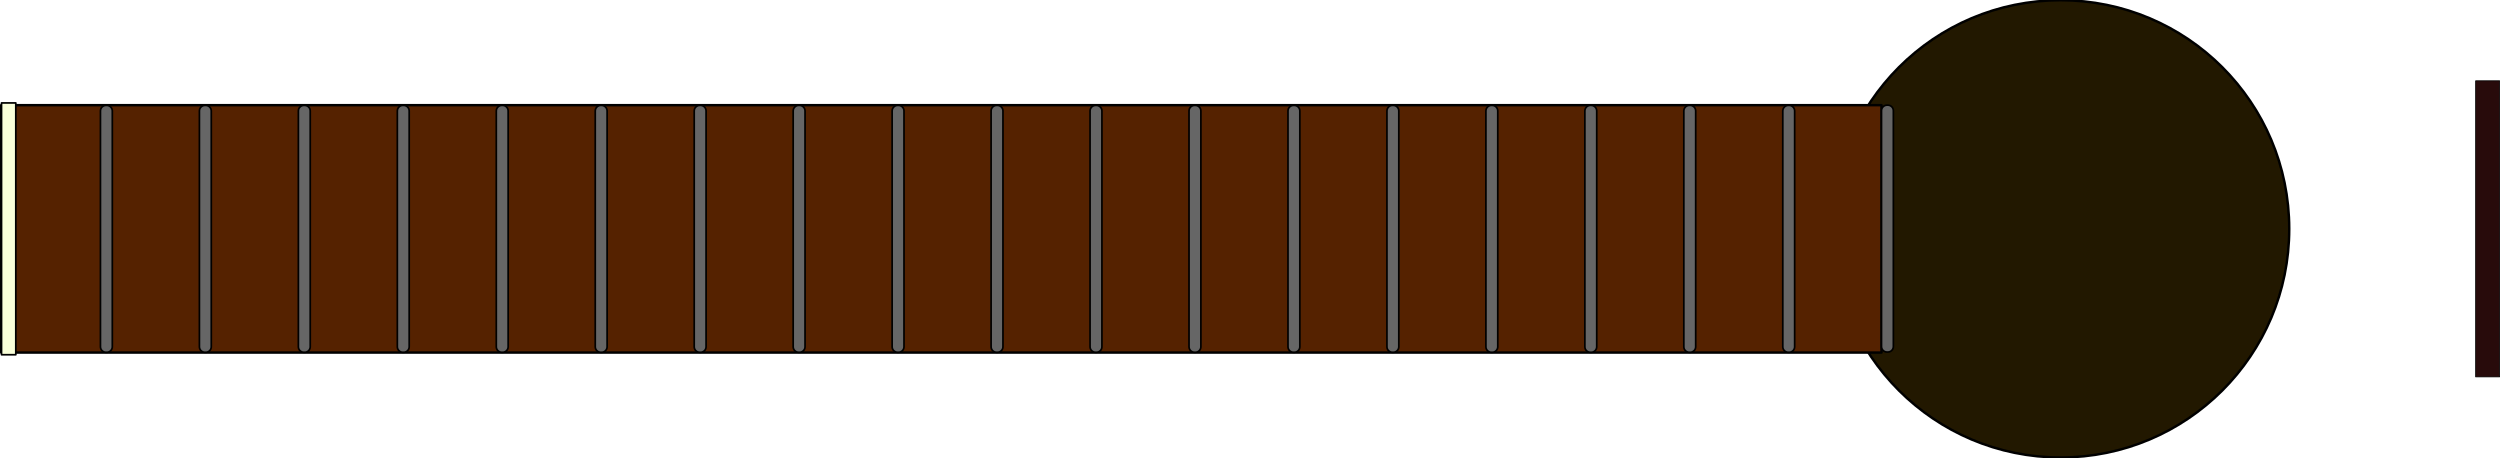
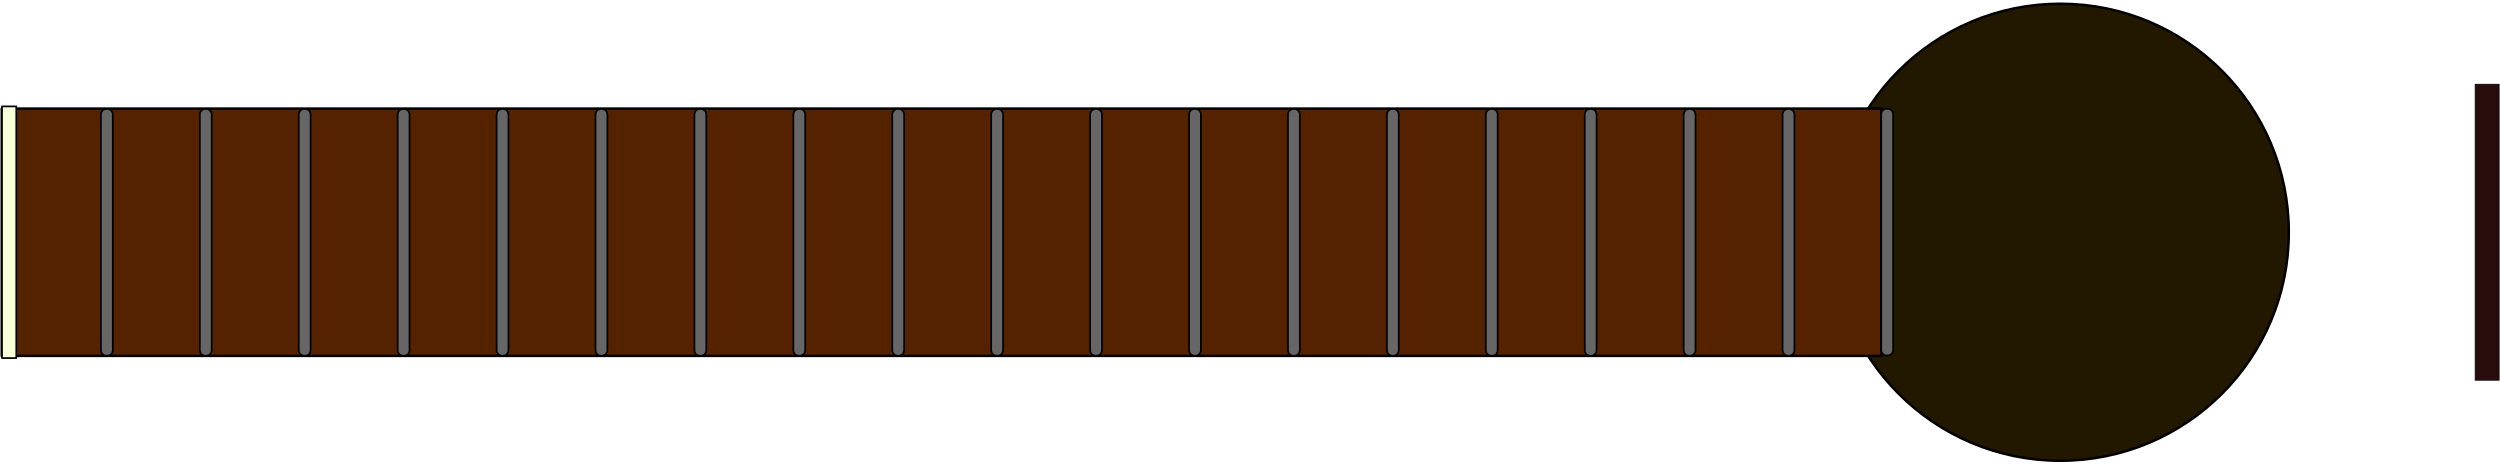
- <svg xmlns="http://www.w3.org/2000/svg" width="1336.807mm" height="244.74mm" viewBox="0 0 1336.807 244.74" version="1.1" id="svg8">
+ <svg xmlns="http://www.w3.org/2000/svg" width="5054.501" height="939.102" viewBox="0 0 1337.336 248.471" version="1.1" id="svg8">
  <defs id="defs2" />
-   <g id="layer1" transform="translate(381.567,-74.27233)">
-     <ellipse style="fill:#221800;fill-opacity:1;stroke:#000000;stroke-width:1.323;stroke-linecap:round;stroke-linejoin:round;stroke-miterlimit:4;stroke-dasharray:none;stroke-dashoffset:0;stroke-opacity:1" id="path1031" cx="720.29" cy="196.642" rx="122.251" ry="122.251" />
-     <path id="rect833" style="fill:#552200;stroke:#000000;stroke-width:1.323;stroke-linejoin:round;stroke-miterlimit:4;stroke-dasharray:none;stroke-opacity:1" d="M -380.906,130.496 H 624.511 V 262.788 H -380.906 Z" />
-     <rect style="fill:#f9ffd9;fill-opacity:1;stroke:#000000;stroke-width:0.926;stroke-linecap:round;stroke-linejoin:round;stroke-miterlimit:4;stroke-dasharray:none;stroke-dashoffset:0;stroke-opacity:1" id="rect835-8-5" width="7.641" height="134.641" x="-380.757" y="129.322" ry="0" />
-     <rect style="fill:#280b0b;fill-opacity:1;stroke:#000000;stroke-width:0.417;stroke-linecap:round;stroke-linejoin:round;stroke-miterlimit:4;stroke-dasharray:none;stroke-dashoffset:0;stroke-opacity:1" id="rect835-8-5-3" width="12.813" height="158.333" x="942.219" y="117.475" ry="0" />
+   <g id="layer1" transform="translate(381.8316,-72.33988)">
+     <ellipse style="fill:#221800;fill-opacity:1;stroke:#000000;stroke-width:1.323;stroke-linecap:round;stroke-linejoin:round;stroke-miterlimit:4;stroke-dasharray:none;stroke-dashoffset:0;stroke-opacity:1" id="path1031" cx="720.29" cy="196.575" rx="122.251" ry="122.251" />
+     <path id="rect833" style="fill:#552200;stroke:#000000;stroke-width:1.323;stroke-linejoin:round;stroke-miterlimit:4;stroke-dasharray:none;stroke-opacity:1" d="M -380.906,130.429 H 624.511 V 262.721 H -380.906 Z" />
+     <rect style="fill:#f9ffd9;fill-opacity:1;stroke:#000000;stroke-width:0.926;stroke-linecap:round;stroke-linejoin:round;stroke-miterlimit:4;stroke-dasharray:none;stroke-dashoffset:0;stroke-opacity:1" id="rect835-8-5" width="7.641" height="134.641" x="-380.757" y="129.255" ry="0" />
+     <rect style="fill:#280b0b;fill-opacity:1;stroke:#000000;stroke-width:0.417;stroke-linecap:round;stroke-linejoin:round;stroke-miterlimit:4;stroke-dasharray:none;stroke-dashoffset:0;stroke-opacity:1" id="rect835-8-5-3" width="12.813" height="158.333" x="942.219" y="117.408" ry="0" />
    <g id="g873" style="fill:#666666;fill-opacity:1;stroke:#000000;stroke-width:0.926;stroke-miterlimit:4;stroke-dasharray:none;stroke-opacity:1">
      <rect style="fill:#666666;fill-opacity:1;stroke:#000000;stroke-width:0.926;stroke-linecap:round;stroke-linejoin:round;stroke-miterlimit:4;stroke-dasharray:none;stroke-dashoffset:0;stroke-opacity:1" id="rect835-8" width="6.347" height="132.024" x="-327.855" y="130.63" ry="2.95" />
      <rect style="fill:#666666;fill-opacity:1;stroke:#000000;stroke-width:0.926;stroke-linecap:round;stroke-linejoin:round;stroke-miterlimit:4;stroke-dasharray:none;stroke-dashoffset:0;stroke-opacity:1" id="rect835-8-4" width="6.347" height="132.024" x="-274.938" y="130.63" ry="2.95" />
      <rect style="fill:#666666;fill-opacity:1;stroke:#000000;stroke-width:0.926;stroke-linecap:round;stroke-linejoin:round;stroke-miterlimit:4;stroke-dasharray:none;stroke-dashoffset:0;stroke-opacity:1" id="rect835-8-4-1" width="6.347" height="132.024" x="-222.022" y="130.63" ry="2.95" />
      <rect style="fill:#666666;fill-opacity:1;stroke:#000000;stroke-width:0.926;stroke-linecap:round;stroke-linejoin:round;stroke-miterlimit:4;stroke-dasharray:none;stroke-dashoffset:0;stroke-opacity:1" id="rect835-8-4-0" width="6.347" height="132.024" x="-169.105" y="130.63" ry="2.95" />
      <rect style="fill:#666666;fill-opacity:1;stroke:#000000;stroke-width:0.926;stroke-linecap:round;stroke-linejoin:round;stroke-miterlimit:4;stroke-dasharray:none;stroke-dashoffset:0;stroke-opacity:1" id="rect835-8-4-5" width="6.347" height="132.024" x="-116.188" y="130.63" ry="2.95" />
      <rect style="fill:#666666;fill-opacity:1;stroke:#000000;stroke-width:0.926;stroke-linecap:round;stroke-linejoin:round;stroke-miterlimit:4;stroke-dasharray:none;stroke-dashoffset:0;stroke-opacity:1" id="rect835-8-4-56" width="6.347" height="132.024" x="-63.272" y="130.63" ry="2.95" />
      <rect style="fill:#666666;fill-opacity:1;stroke:#000000;stroke-width:0.926;stroke-linecap:round;stroke-linejoin:round;stroke-miterlimit:4;stroke-dasharray:none;stroke-dashoffset:0;stroke-opacity:1" id="rect835-8-4-8" width="6.347" height="132.024" x="-10.355" y="130.63" ry="2.95" />
      <rect style="fill:#666666;fill-opacity:1;stroke:#000000;stroke-width:0.926;stroke-linecap:round;stroke-linejoin:round;stroke-miterlimit:4;stroke-dasharray:none;stroke-dashoffset:0;stroke-opacity:1" id="rect835-8-4-4" width="6.347" height="132.024" x="42.562" y="130.63" ry="2.95" />
      <rect style="fill:#666666;fill-opacity:1;stroke:#000000;stroke-width:0.926;stroke-linecap:round;stroke-linejoin:round;stroke-miterlimit:4;stroke-dasharray:none;stroke-dashoffset:0;stroke-opacity:1" id="rect835-8-4-9" width="6.347" height="132.024" x="95.478" y="130.63" ry="2.95" />
      <rect style="fill:#666666;fill-opacity:1;stroke:#000000;stroke-width:0.926;stroke-linecap:round;stroke-linejoin:round;stroke-miterlimit:4;stroke-dasharray:none;stroke-dashoffset:0;stroke-opacity:1" id="rect835-8-4-7" width="6.347" height="132.024" x="148.395" y="130.63" ry="2.95" />
      <rect style="fill:#666666;fill-opacity:1;stroke:#000000;stroke-width:0.926;stroke-linecap:round;stroke-linejoin:round;stroke-miterlimit:4;stroke-dasharray:none;stroke-dashoffset:0;stroke-opacity:1" id="rect835-8-4-2" width="6.347" height="132.024" x="201.312" y="130.63" ry="2.95" />
      <rect style="fill:#666666;fill-opacity:1;stroke:#000000;stroke-width:0.926;stroke-linecap:round;stroke-linejoin:round;stroke-miterlimit:4;stroke-dasharray:none;stroke-dashoffset:0;stroke-opacity:1" id="rect835-8-4-01" width="6.347" height="132.024" x="254.228" y="130.63" ry="2.95" />
      <rect style="fill:#666666;fill-opacity:1;stroke:#000000;stroke-width:0.926;stroke-linecap:round;stroke-linejoin:round;stroke-miterlimit:4;stroke-dasharray:none;stroke-dashoffset:0;stroke-opacity:1" id="rect835-8-4-43" width="6.347" height="132.024" x="307.145" y="130.63" ry="2.95" />
      <rect style="fill:#666666;fill-opacity:1;stroke:#000000;stroke-width:0.926;stroke-linecap:round;stroke-linejoin:round;stroke-miterlimit:4;stroke-dasharray:none;stroke-dashoffset:0;stroke-opacity:1" id="rect835-8-4-08" width="6.347" height="132.024" x="360.062" y="130.63" ry="2.95" />
      <rect style="fill:#666666;fill-opacity:1;stroke:#000000;stroke-width:0.926;stroke-linecap:round;stroke-linejoin:round;stroke-miterlimit:4;stroke-dasharray:none;stroke-dashoffset:0;stroke-opacity:1" id="rect835-8-4-59" width="6.347" height="132.024" x="412.978" y="130.63" ry="2.95" />
      <rect style="fill:#666666;fill-opacity:1;stroke:#000000;stroke-width:0.926;stroke-linecap:round;stroke-linejoin:round;stroke-miterlimit:4;stroke-dasharray:none;stroke-dashoffset:0;stroke-opacity:1" id="rect835-8-4-91" width="6.347" height="132.024" x="465.895" y="130.63" ry="2.95" />
      <rect style="fill:#666666;fill-opacity:1;stroke:#000000;stroke-width:0.926;stroke-linecap:round;stroke-linejoin:round;stroke-miterlimit:4;stroke-dasharray:none;stroke-dashoffset:0;stroke-opacity:1" id="rect835-8-4-74" width="6.347" height="132.024" x="518.812" y="130.63" ry="2.95" />
      <rect style="fill:#666666;fill-opacity:1;stroke:#000000;stroke-width:0.926;stroke-linecap:round;stroke-linejoin:round;stroke-miterlimit:4;stroke-dasharray:none;stroke-dashoffset:0;stroke-opacity:1" id="rect835-8-4-23" width="6.347" height="132.024" x="571.728" y="130.63" ry="2.95" />
      <rect style="fill:#666666;fill-opacity:1;stroke:#000000;stroke-width:0.926;stroke-linecap:round;stroke-linejoin:round;stroke-miterlimit:4;stroke-dasharray:none;stroke-dashoffset:0;stroke-opacity:1" id="rect835-8-4-23-5" width="6.347" height="132.024" x="624.511" y="130.496" ry="2.95" />
    </g>
  </g>
</svg>
